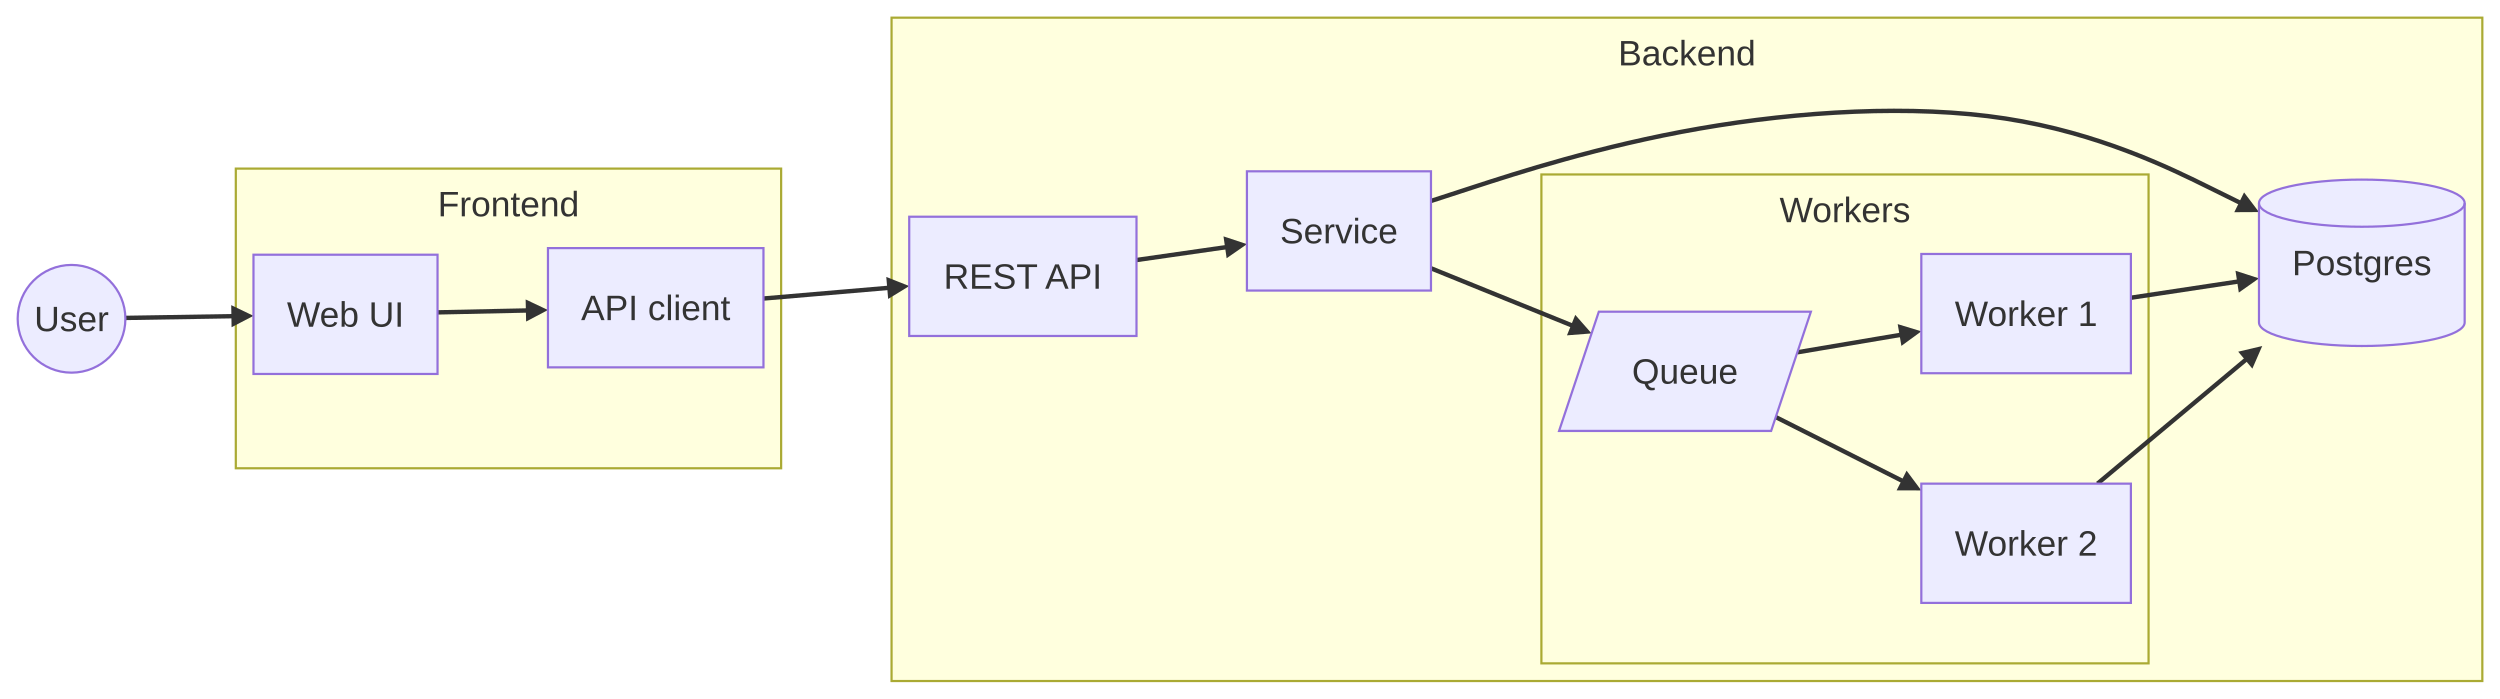
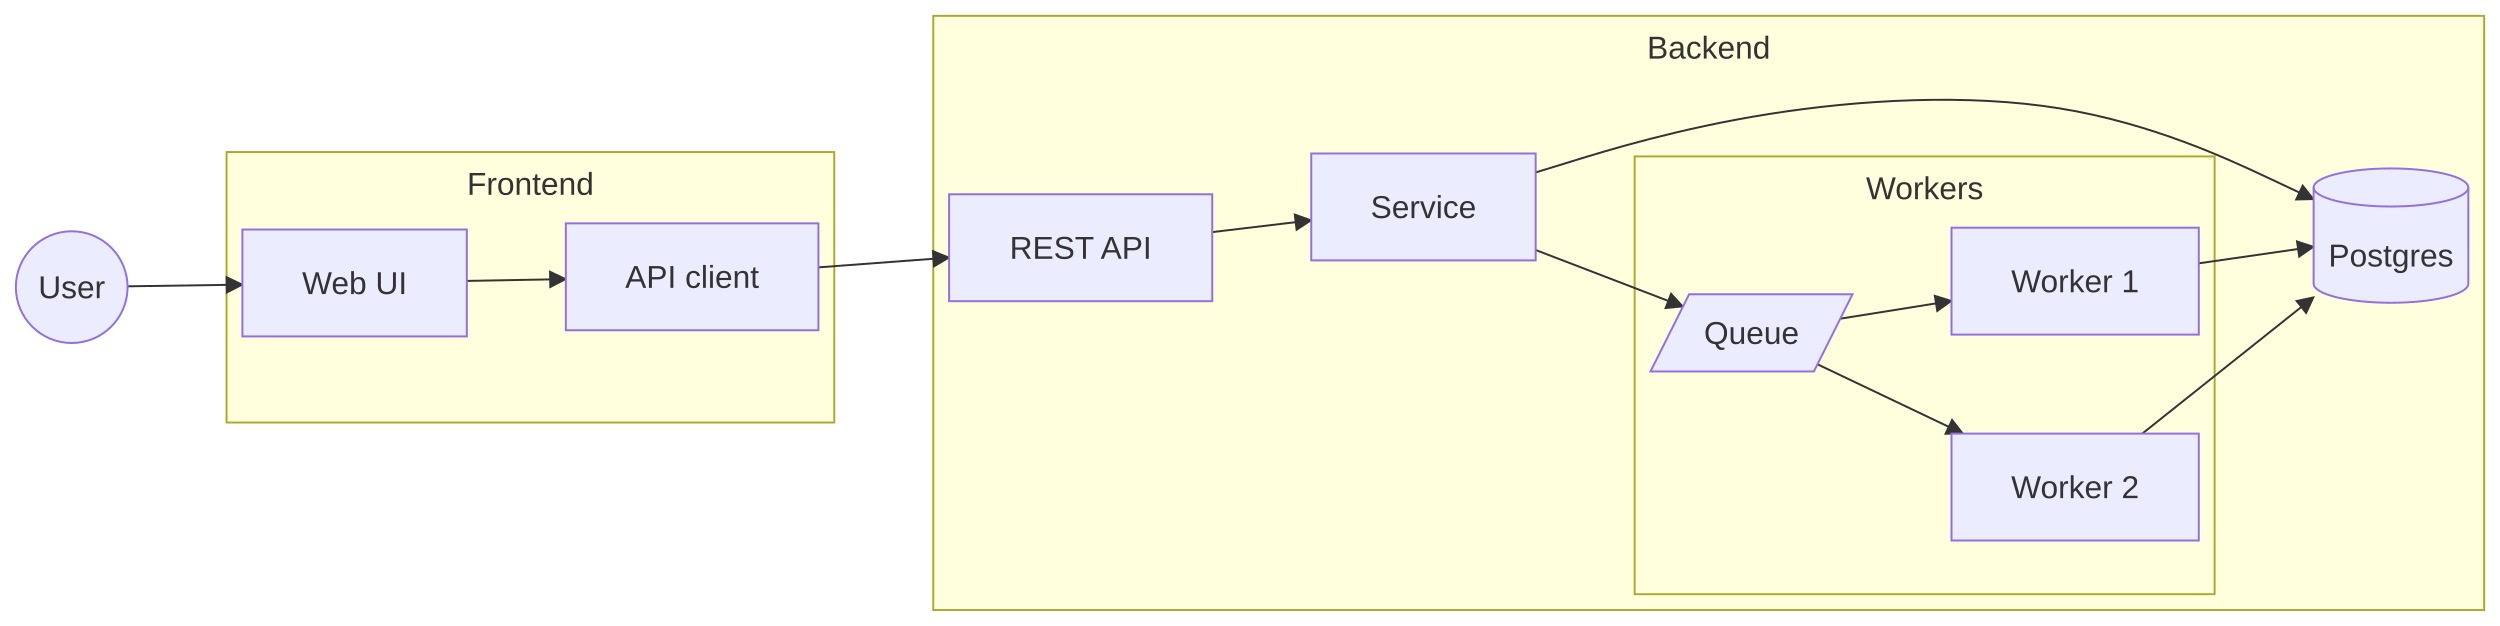
- <svg xmlns="http://www.w3.org/2000/svg" id="my-svg" width="100%" class="flowchart" style="max-width: 1132.024px; background-color: white;" viewBox="-8 -8 1132.024 316.375" role="graphics-document document" aria-roledescription="flowchart-v2">
+ <svg xmlns="http://www.w3.org/2000/svg" id="my-svg" width="100%" class="flowchart" style="max-width: 1262.683px; background-color: white;" viewBox="-8 -8 1262.683 316.109" role="graphics-document document" aria-roledescription="flowchart-v2">
  <style>#my-svg{font-family:"trebuchet ms", verdana, arial, sans-serif;font-size:16px;}#my-svg text{font-family:"trebuchet ms", verdana, arial, sans-serif;}</style>
  <g>
    <g class="clusters">
      <g id="cluster-frontend" class="cluster">
-         <rect x="98.776" y="68.345" width="246.928" height="135.693" fill="#ffffde" stroke="#aaaa33" stroke-width="1" />
-         <text class="cluster-label" x="222.24" y="89.945" text-anchor="middle" font-size="16" fill="#333">Frontend</text>
+         <rect x="106.435" y="68.804" width="306.928" height="136.595" fill="#ffffde" stroke="#aaaa33" stroke-width="1" />
+         <text class="cluster-label" x="259.899" y="90.404" text-anchor="middle" font-size="16" fill="#333">Frontend</text>
      </g>
      <g id="cluster-backend" class="cluster">
-         <rect x="395.704" y="0" width="720.32" height="300.375" fill="#ffffde" stroke="#aaaa33" stroke-width="1" />
-         <text class="cluster-label" x="755.864" y="21.6" text-anchor="middle" font-size="16" fill="#333">Backend</text>
+         <rect x="463.363" y="0" width="783.32" height="300.109" fill="#ffffde" stroke="#aaaa33" stroke-width="1" />
+         <text class="cluster-label" x="855.023" y="21.6" text-anchor="middle" font-size="16" fill="#333">Backend</text>
      </g>
      <g id="cluster-workers" class="cluster">
-         <rect x="689.96" y="71" width="274.928" height="221.375" fill="#ffffde" stroke="#aaaa33" stroke-width="1" />
-         <text class="cluster-label" x="827.424" y="92.6" text-anchor="middle" font-size="16" fill="#333">Workers</text>
+         <rect x="817.619" y="71" width="292.928" height="221.109" fill="#ffffde" stroke="#aaaa33" stroke-width="1" />
+         <text class="cluster-label" x="964.083" y="92.6" text-anchor="middle" font-size="16" fill="#333">Workers</text>
      </g>
    </g>
    <g class="edgePaths">
      <g id="L-ui-api_client-0" class="edgePath">
-         <path class="flowchart-link LS-ui LE-api_client" d="M190.12,133.447L232.122,132.553" fill="none" stroke="#333333" stroke-width="2" />
-         <path class="arrowheadPath" d="M240.12,132.383L230.229,137.595L230.016,127.597Z" fill="#333333" stroke="none" />
+         <path class="flowchart-link LS-ui LE-api_client" d="M227.779,133.885L273.779,133.044" fill="none" stroke="#333333" stroke-width="1" />
+         <path class="marker" d="M269.707,129.117L277.779,132.971L269.853,137.116Z" fill="#333333" stroke="#333333" stroke-width="0.8" />
      </g>
      <g id="L-api-svc-1" class="edgePath">
-         <path class="flowchart-link LS-api LE-svc" d="M506.616,109.741L548.697,103.695" fill="none" stroke="#333333" stroke-width="2" />
-         <path class="arrowheadPath" d="M556.616,102.557L547.429,108.929L546.007,99.03Z" fill="#333333" stroke="none" />
+         <path class="flowchart-link LS-api LE-svc" d="M604.275,109.217L650.303,103.741" fill="none" stroke="#333333" stroke-width="1" />
+         <path class="marker" d="M645.858,100.241L654.275,103.268L646.803,108.185Z" fill="#333333" stroke="#333333" stroke-width="0.8" />
      </g>
      <g id="L-svc-db-2" class="edgePath">
-         <path class="flowchart-link LS-svc LE-db" d="M639.96,83.003L659.129,76.762C678.299,70.521,716.637,58.038,761.551,50.205C806.464,42.371,857.952,39.185,900.075,45.674C942.198,52.162,974.956,68.323,991.335,76.404L1007.714,84.485" fill="none" stroke="#333333" stroke-width="2" />
-         <path class="arrowheadPath" d="M1014.888,88.025L1003.708,88.084L1008.132,79.116Z" fill="#333333" stroke="none" />
+         <path class="flowchart-link LS-svc LE-db" d="M767.619,79.091L785.788,73.502C803.957,67.912,840.296,56.734,885.709,49.552C931.123,42.37,985.611,39.185,1032.326,46.747C1079.041,54.31,1117.984,72.62,1137.455,81.774L1156.927,90.929" fill="none" stroke="#333333" stroke-width="1" />
+         <path class="marker" d="M1155.009,85.608L1160.547,92.631L1151.605,92.847Z" fill="#333333" stroke="#333333" stroke-width="0.8" />
      </g>
      <g id="L-q-w1-3" class="edgePath">
-         <path class="flowchart-link LS-q LE-w1" d="M805.862,151.523L854.104,143.362" fill="none" stroke="#333333" stroke-width="2" />
-         <path class="arrowheadPath" d="M861.992,142.027L852.966,148.625L851.298,138.765Z" fill="#333333" stroke="none" />
+         <path class="flowchart-link LS-q LE-w1" d="M921.483,152.952L973.701,144.609" fill="none" stroke="#333333" stroke-width="1" />
+         <path class="marker" d="M969.12,141.29L977.651,143.978L970.382,149.19Z" fill="#333333" stroke="#333333" stroke-width="0.8" />
      </g>
      <g id="L-q-w2-4" class="edgePath">
-         <path class="flowchart-link LS-q LE-w2" d="M796.084,180.855L854.848,210.479" fill="none" stroke="#333333" stroke-width="2" />
-         <path class="arrowheadPath" d="M861.992,214.081L850.812,214.044L855.313,205.114Z" fill="#333333" stroke="none" />
+         <path class="flowchart-link LS-q LE-w2" d="M909.961,175.996L979.818,209.28" fill="none" stroke="#333333" stroke-width="1" />
+         <path class="marker" d="M977.928,203.948L983.429,211L974.487,211.17Z" fill="#333333" stroke="#333333" stroke-width="0.8" />
      </g>
      <g id="L-svc-q-5" class="edgePath">
-         <path class="flowchart-link LS-svc LE-q" d="M639.96,113.475L705.266,139.966" fill="none" stroke="#333333" stroke-width="2" />
-         <path class="arrowheadPath" d="M712.679,142.974L701.533,143.848L705.292,134.581Z" fill="#333333" stroke="none" />
+         <path class="flowchart-link LS-svc LE-q" d="M767.619,118.276L838.278,145.396" fill="none" stroke="#333333" stroke-width="1" />
+         <path class="marker" d="M835.977,140.228L842.013,146.829L833.111,147.697Z" fill="#333333" stroke="#333333" stroke-width="0.8" />
      </g>
      <g id="L-api_client-api-6" class="edgePath">
-         <path class="flowchart-link LS-api_client LE-api" d="M337.704,127.174L395.733,122.214" fill="none" stroke="#333333" stroke-width="2" />
-         <path class="arrowheadPath" d="M403.704,121.533L394.166,127.366L393.314,117.403Z" fill="#333333" stroke="none" />
+         <path class="flowchart-link LS-api_client LE-api" d="M405.363,127.032L467.374,122.394" fill="none" stroke="#333333" stroke-width="1" />
+         <path class="marker" d="M463.086,118.704L471.363,122.096L463.683,126.681Z" fill="#333333" stroke="#333333" stroke-width="0.8" />
      </g>
      <g id="L-w1-db-7" class="edgePath">
-         <path class="flowchart-link LS-w1 LE-db" d="M956.888,126.821L1006.978,119.243" fill="none" stroke="#333333" stroke-width="2" />
-         <path class="arrowheadPath" d="M1014.888,118.046L1005.749,124.485L1004.253,114.598Z" fill="#333333" stroke="none" />
+         <path class="flowchart-link LS-w1 LE-db" d="M1102.547,124.996L1156.587,117.204" fill="none" stroke="#333333" stroke-width="1" />
+         <path class="marker" d="M1152.058,113.816L1160.547,116.633L1153.199,121.734Z" fill="#333333" stroke="#333333" stroke-width="0.8" />
      </g>
      <g id="L-w2-db-8" class="edgePath">
-         <path class="flowchart-link LS-w2 LE-db" d="M941.758,211L1010.222,153.803" fill="none" stroke="#333333" stroke-width="2" />
-         <path class="arrowheadPath" d="M1016.361,148.674L1011.892,158.923L1005.481,151.248Z" fill="#333333" stroke="none" />
+         <path class="flowchart-link LS-w2 LE-db" d="M1074.011,211L1157.417,144.596" fill="none" stroke="#333333" stroke-width="1" />
+         <path class="marker" d="M1151.796,143.958L1160.547,142.104L1156.779,150.217Z" fill="#333333" stroke="#333333" stroke-width="0.8" />
      </g>
      <g id="L-user-ui-9" class="edgePath">
-         <path class="flowchart-link LS-user LE-ui" d="M48.773,135.956L98.777,135.142" fill="none" stroke="#333333" stroke-width="2" />
-         <path class="arrowheadPath" d="M106.776,135.012L96.859,140.174L96.696,130.175Z" fill="#333333" stroke="none" />
+         <path class="flowchart-link LS-user LE-ui" d="M56.431,136.611L110.435,135.815" fill="none" stroke="#333333" stroke-width="1" />
+         <path class="marker" d="M106.376,131.875L114.435,135.756L106.494,139.874Z" fill="#333333" stroke="#333333" stroke-width="0.8" />
      </g>
    </g>
    <g class="nodes">
      <g id="flowchart-ui-0" class="node default">
-         <rect class="basic label-container" x="106.776" y="107.334" width="83.344" height="54" fill="#ECECFF" stroke="#9370DB" stroke-width="1" />
-         <text class="nodeLabel" x="148.448" y="139.934" text-anchor="middle" font-size="16" fill="#333">Web UI</text>
+         <rect class="basic label-container" x="114.435" y="107.921" width="113.344" height="54" fill="#ECECFF" stroke="#9370DB" stroke-width="1" />
+         <text class="nodeLabel" x="171.107" y="140.521" text-anchor="middle" font-size="16" fill="#333">Web UI</text>
      </g>
      <g id="flowchart-api_client-1" class="node default">
-         <rect class="basic label-container" x="240.12" y="104.345" width="97.584" height="54" fill="#ECECFF" stroke="#9370DB" stroke-width="1" />
-         <text class="nodeLabel" x="288.912" y="136.945" text-anchor="middle" font-size="16" fill="#333">API client</text>
+         <rect class="basic label-container" x="277.779" y="104.804" width="127.584" height="54" fill="#ECECFF" stroke="#9370DB" stroke-width="1" />
+         <text class="nodeLabel" x="341.571" y="137.404" text-anchor="middle" font-size="16" fill="#333">API client</text>
      </g>
      <g id="flowchart-api-2" class="node default">
-         <rect class="basic label-container" x="403.704" y="90.134" width="102.912" height="54" fill="#ECECFF" stroke="#9370DB" stroke-width="1" />
-         <text class="nodeLabel" x="455.16" y="122.734" text-anchor="middle" font-size="16" fill="#333">REST API</text>
+         <rect class="basic label-container" x="471.363" y="90.125" width="132.912" height="54" fill="#ECECFF" stroke="#9370DB" stroke-width="1" />
+         <text class="nodeLabel" x="537.819" y="122.725" text-anchor="middle" font-size="16" fill="#333">REST API</text>
      </g>
      <g id="flowchart-svc-3" class="node default">
-         <rect class="basic label-container" x="556.616" y="69.57" width="83.344" height="54" fill="#ECECFF" stroke="#9370DB" stroke-width="1" />
-         <text class="nodeLabel" x="598.288" y="102.17" text-anchor="middle" font-size="16" fill="#333">Service</text>
+         <rect class="basic label-container" x="654.275" y="69.525" width="113.344" height="54" fill="#ECECFF" stroke="#9370DB" stroke-width="1" />
+         <text class="nodeLabel" x="710.947" y="102.125" text-anchor="middle" font-size="16" fill="#333">Service</text>
      </g>
      <g id="flowchart-db-4" class="node default">
-         <path class="basic label-container" d="M1014.888,84L1014.888,138C1014.888,143.895,1035.737,148.674,1061.456,148.674C1087.175,148.674,1108.024,143.895,1108.024,138L1108.024,84C1108.024,78.105,1087.175,73.326,1061.456,73.326C1035.737,73.326,1014.888,78.105,1014.888,84Z" fill="#ECECFF" stroke="#9370DB" stroke-width="1" />
-         <path d="M1014.888,84C1014.888,89.895,1035.737,94.674,1061.456,94.674C1087.175,94.674,1108.024,89.895,1108.024,84" fill="none" stroke="#9370DB" stroke-width="1" />
-         <text class="nodeLabel" x="1061.456" y="116.6" text-anchor="middle" font-size="16" fill="#333">Postgres</text>
+         <path class="basic label-container" d="M1160.547,86.692L1160.547,135.308C1160.547,140.619,1178.038,144.924,1199.615,144.924C1221.191,144.924,1238.683,140.619,1238.683,135.308L1238.683,86.692C1238.683,81.381,1221.191,77.076,1199.615,77.076C1178.038,77.076,1160.547,81.381,1160.547,86.692Z" fill="#ECECFF" stroke="#9370DB" stroke-width="1" />
+         <path d="M1160.547,86.692C1160.547,92.003,1178.038,96.308,1199.615,96.308C1221.191,96.308,1238.683,92.003,1238.683,86.692" fill="none" stroke="#9370DB" stroke-width="1" />
+         <text class="nodeLabel" x="1199.615" y="126.6" text-anchor="middle" font-size="16" fill="#333">Postgres</text>
      </g>
      <g id="flowchart-q-5" class="node default">
-         <path class="label-container" d="M715.96,133.132L811.992,133.132L793.992,187.132L697.96,187.132Z" fill="#ECECFF" stroke="#9370DB" stroke-width="1" />
-         <text class="nodeLabel" x="754.976" y="165.732" text-anchor="middle" font-size="16" fill="#333">Queue</text>
+         <path class="label-container" d="M845.119,140.618L927.651,140.618L908.151,179.618L825.619,179.618Z" fill="#ECECFF" stroke="#9370DB" stroke-width="1" />
+         <text class="nodeLabel" x="876.635" y="165.718" text-anchor="middle" font-size="16" fill="#333">Queue</text>
      </g>
      <g id="flowchart-w1-6" class="node default">
-         <rect class="basic label-container" x="861.992" y="107" width="94.896" height="54" fill="#ECECFF" stroke="#9370DB" stroke-width="1" />
-         <text class="nodeLabel" x="909.44" y="139.6" text-anchor="middle" font-size="16" fill="#333">Worker 1</text>
+         <rect class="basic label-container" x="977.651" y="107" width="124.896" height="54" fill="#ECECFF" stroke="#9370DB" stroke-width="1" />
+         <text class="nodeLabel" x="1040.099" y="139.6" text-anchor="middle" font-size="16" fill="#333">Worker 1</text>
      </g>
      <g id="flowchart-w2-7" class="node default">
-         <rect class="basic label-container" x="861.992" y="211" width="94.896" height="54" fill="#ECECFF" stroke="#9370DB" stroke-width="1" />
-         <text class="nodeLabel" x="909.44" y="243.6" text-anchor="middle" font-size="16" fill="#333">Worker 2</text>
+         <rect class="basic label-container" x="977.651" y="211" width="124.896" height="54" fill="#ECECFF" stroke="#9370DB" stroke-width="1" />
+         <text class="nodeLabel" x="1040.099" y="243.6" text-anchor="middle" font-size="16" fill="#333">Worker 2</text>
      </g>
      <g id="flowchart-user-8" class="node default">
-         <circle class="basic label-container" cx="24.388" cy="136.353" r="24.388" fill="#ECECFF" stroke="#9370DB" stroke-width="1" />
-         <text class="nodeLabel" x="24.388" y="141.953" text-anchor="middle" font-size="16" fill="#333">User</text>
+         <circle class="basic label-container" cx="28.217" cy="137.027" r="28.217" fill="#ECECFF" stroke="#9370DB" stroke-width="1" />
+         <text class="nodeLabel" x="28.217" y="142.627" text-anchor="middle" font-size="16" fill="#333">User</text>
      </g>
    </g>
  </g>
</svg>
